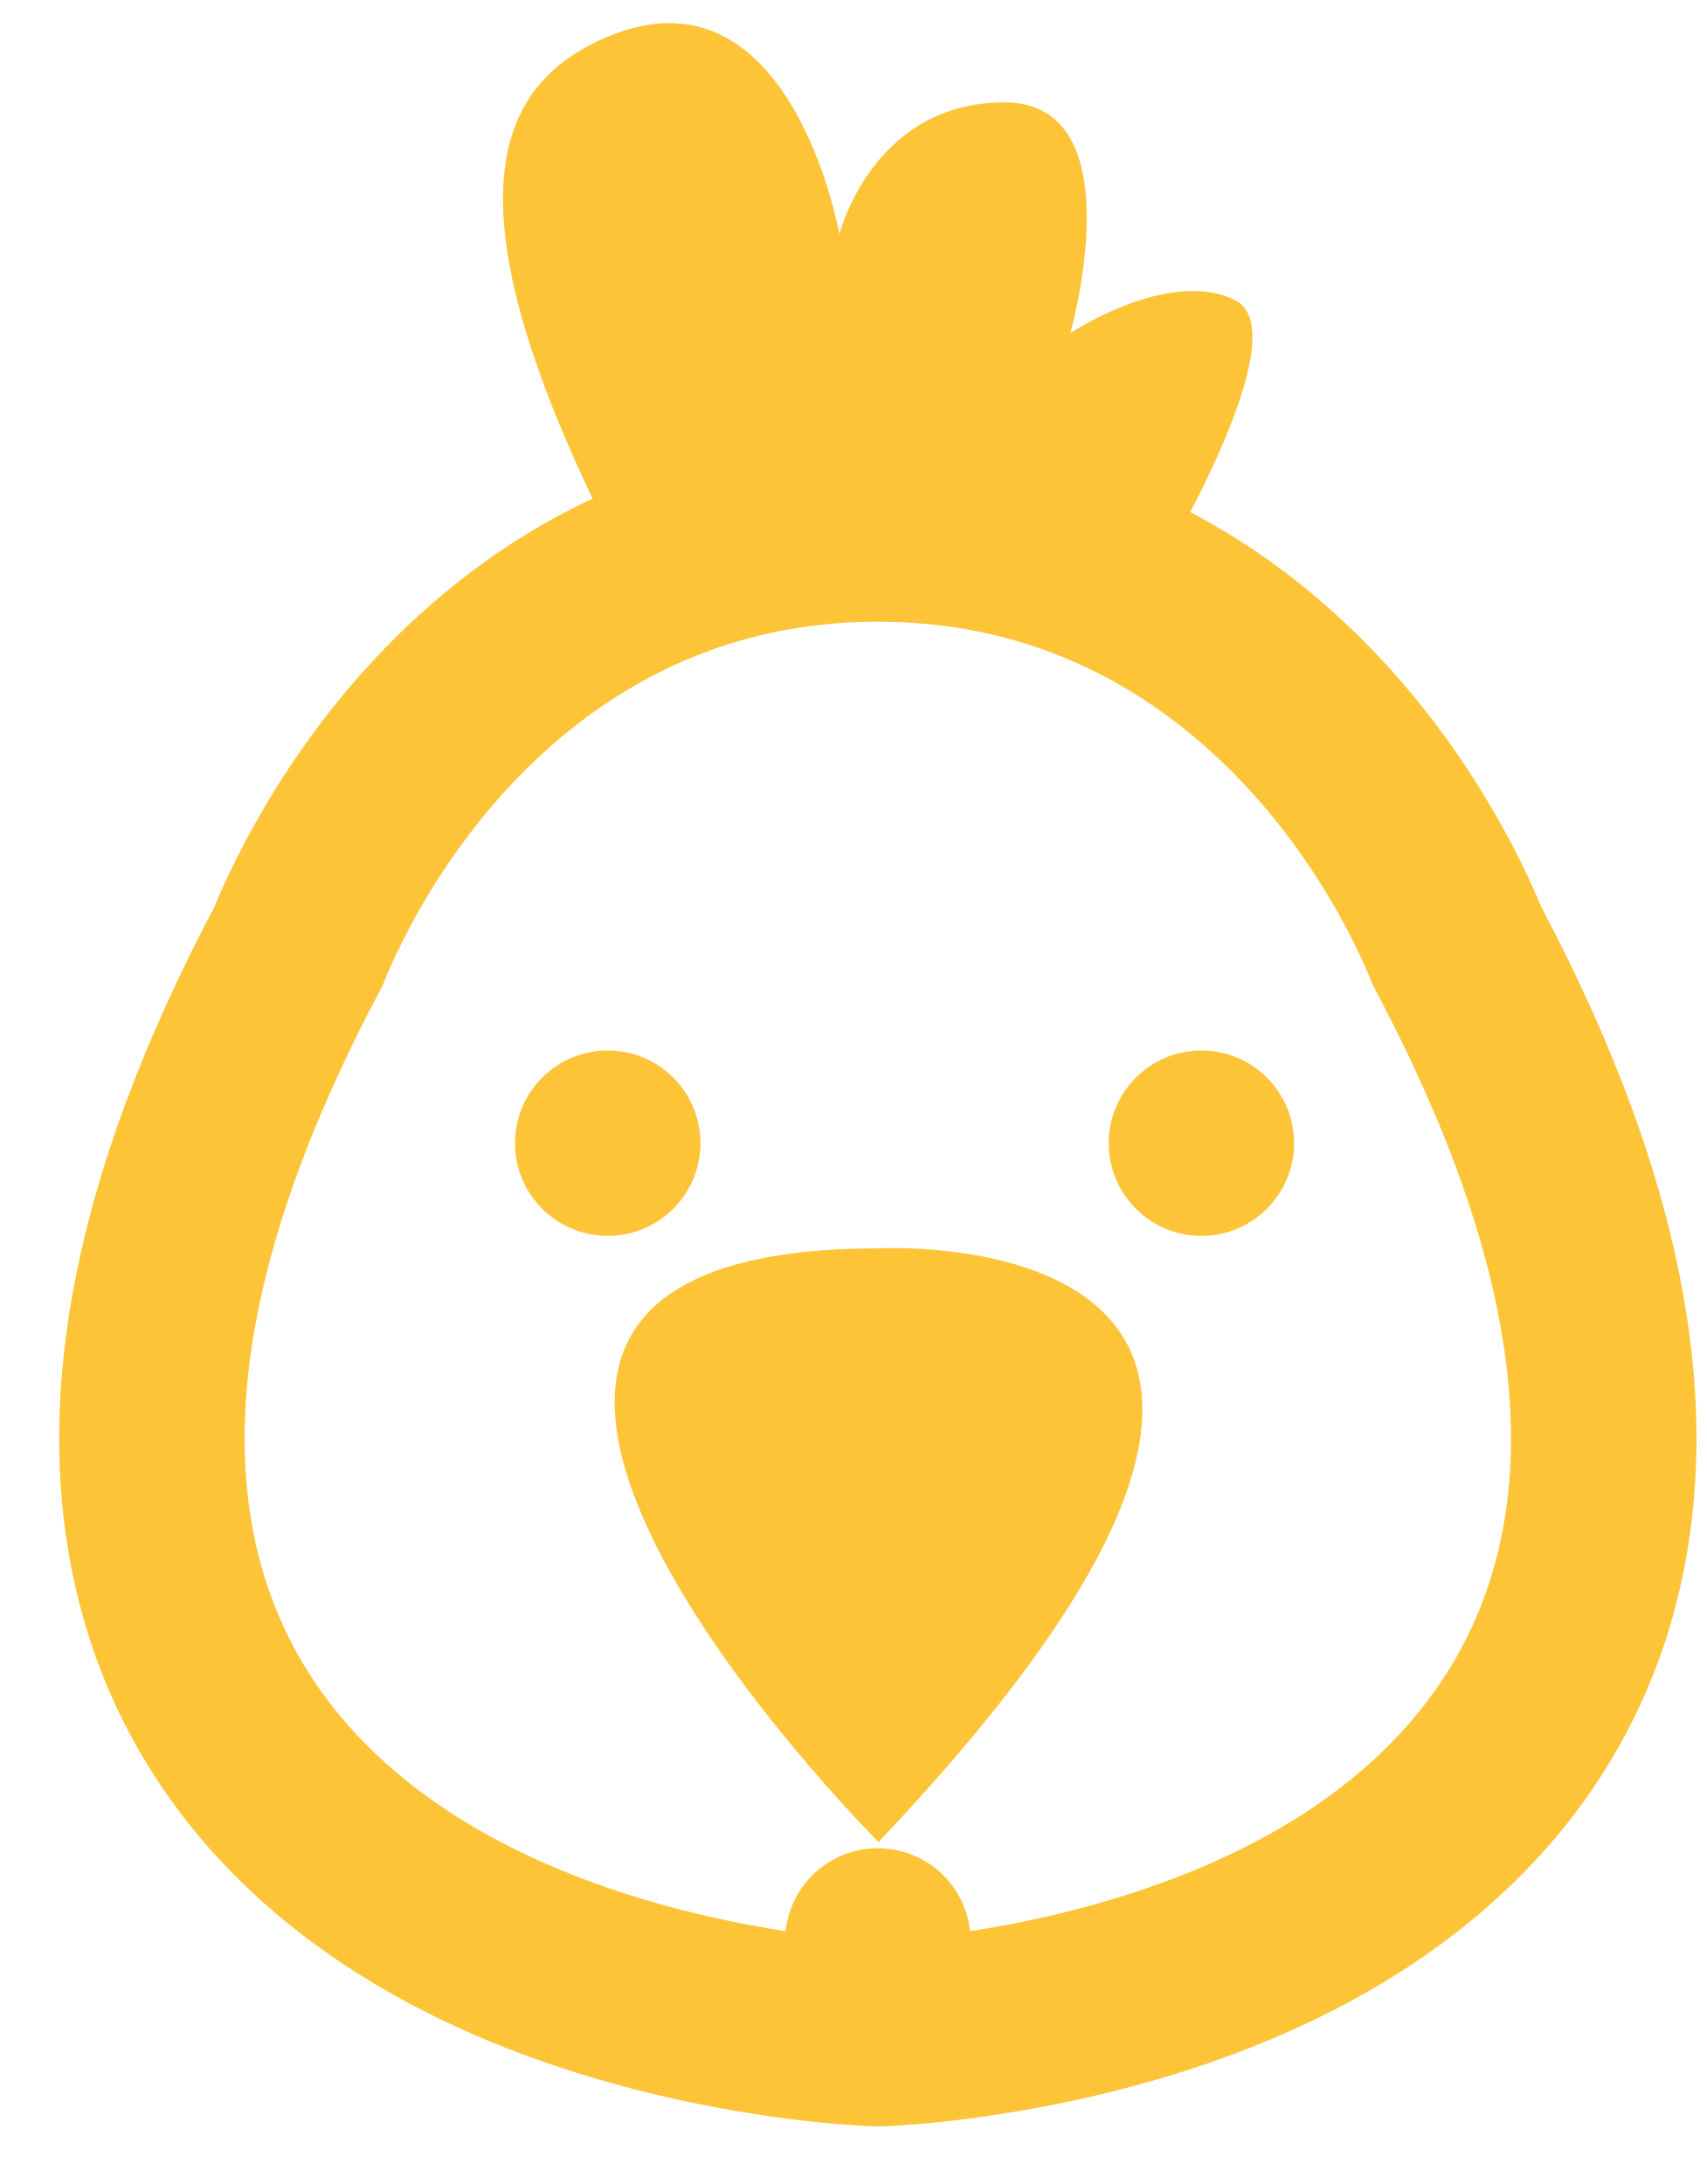
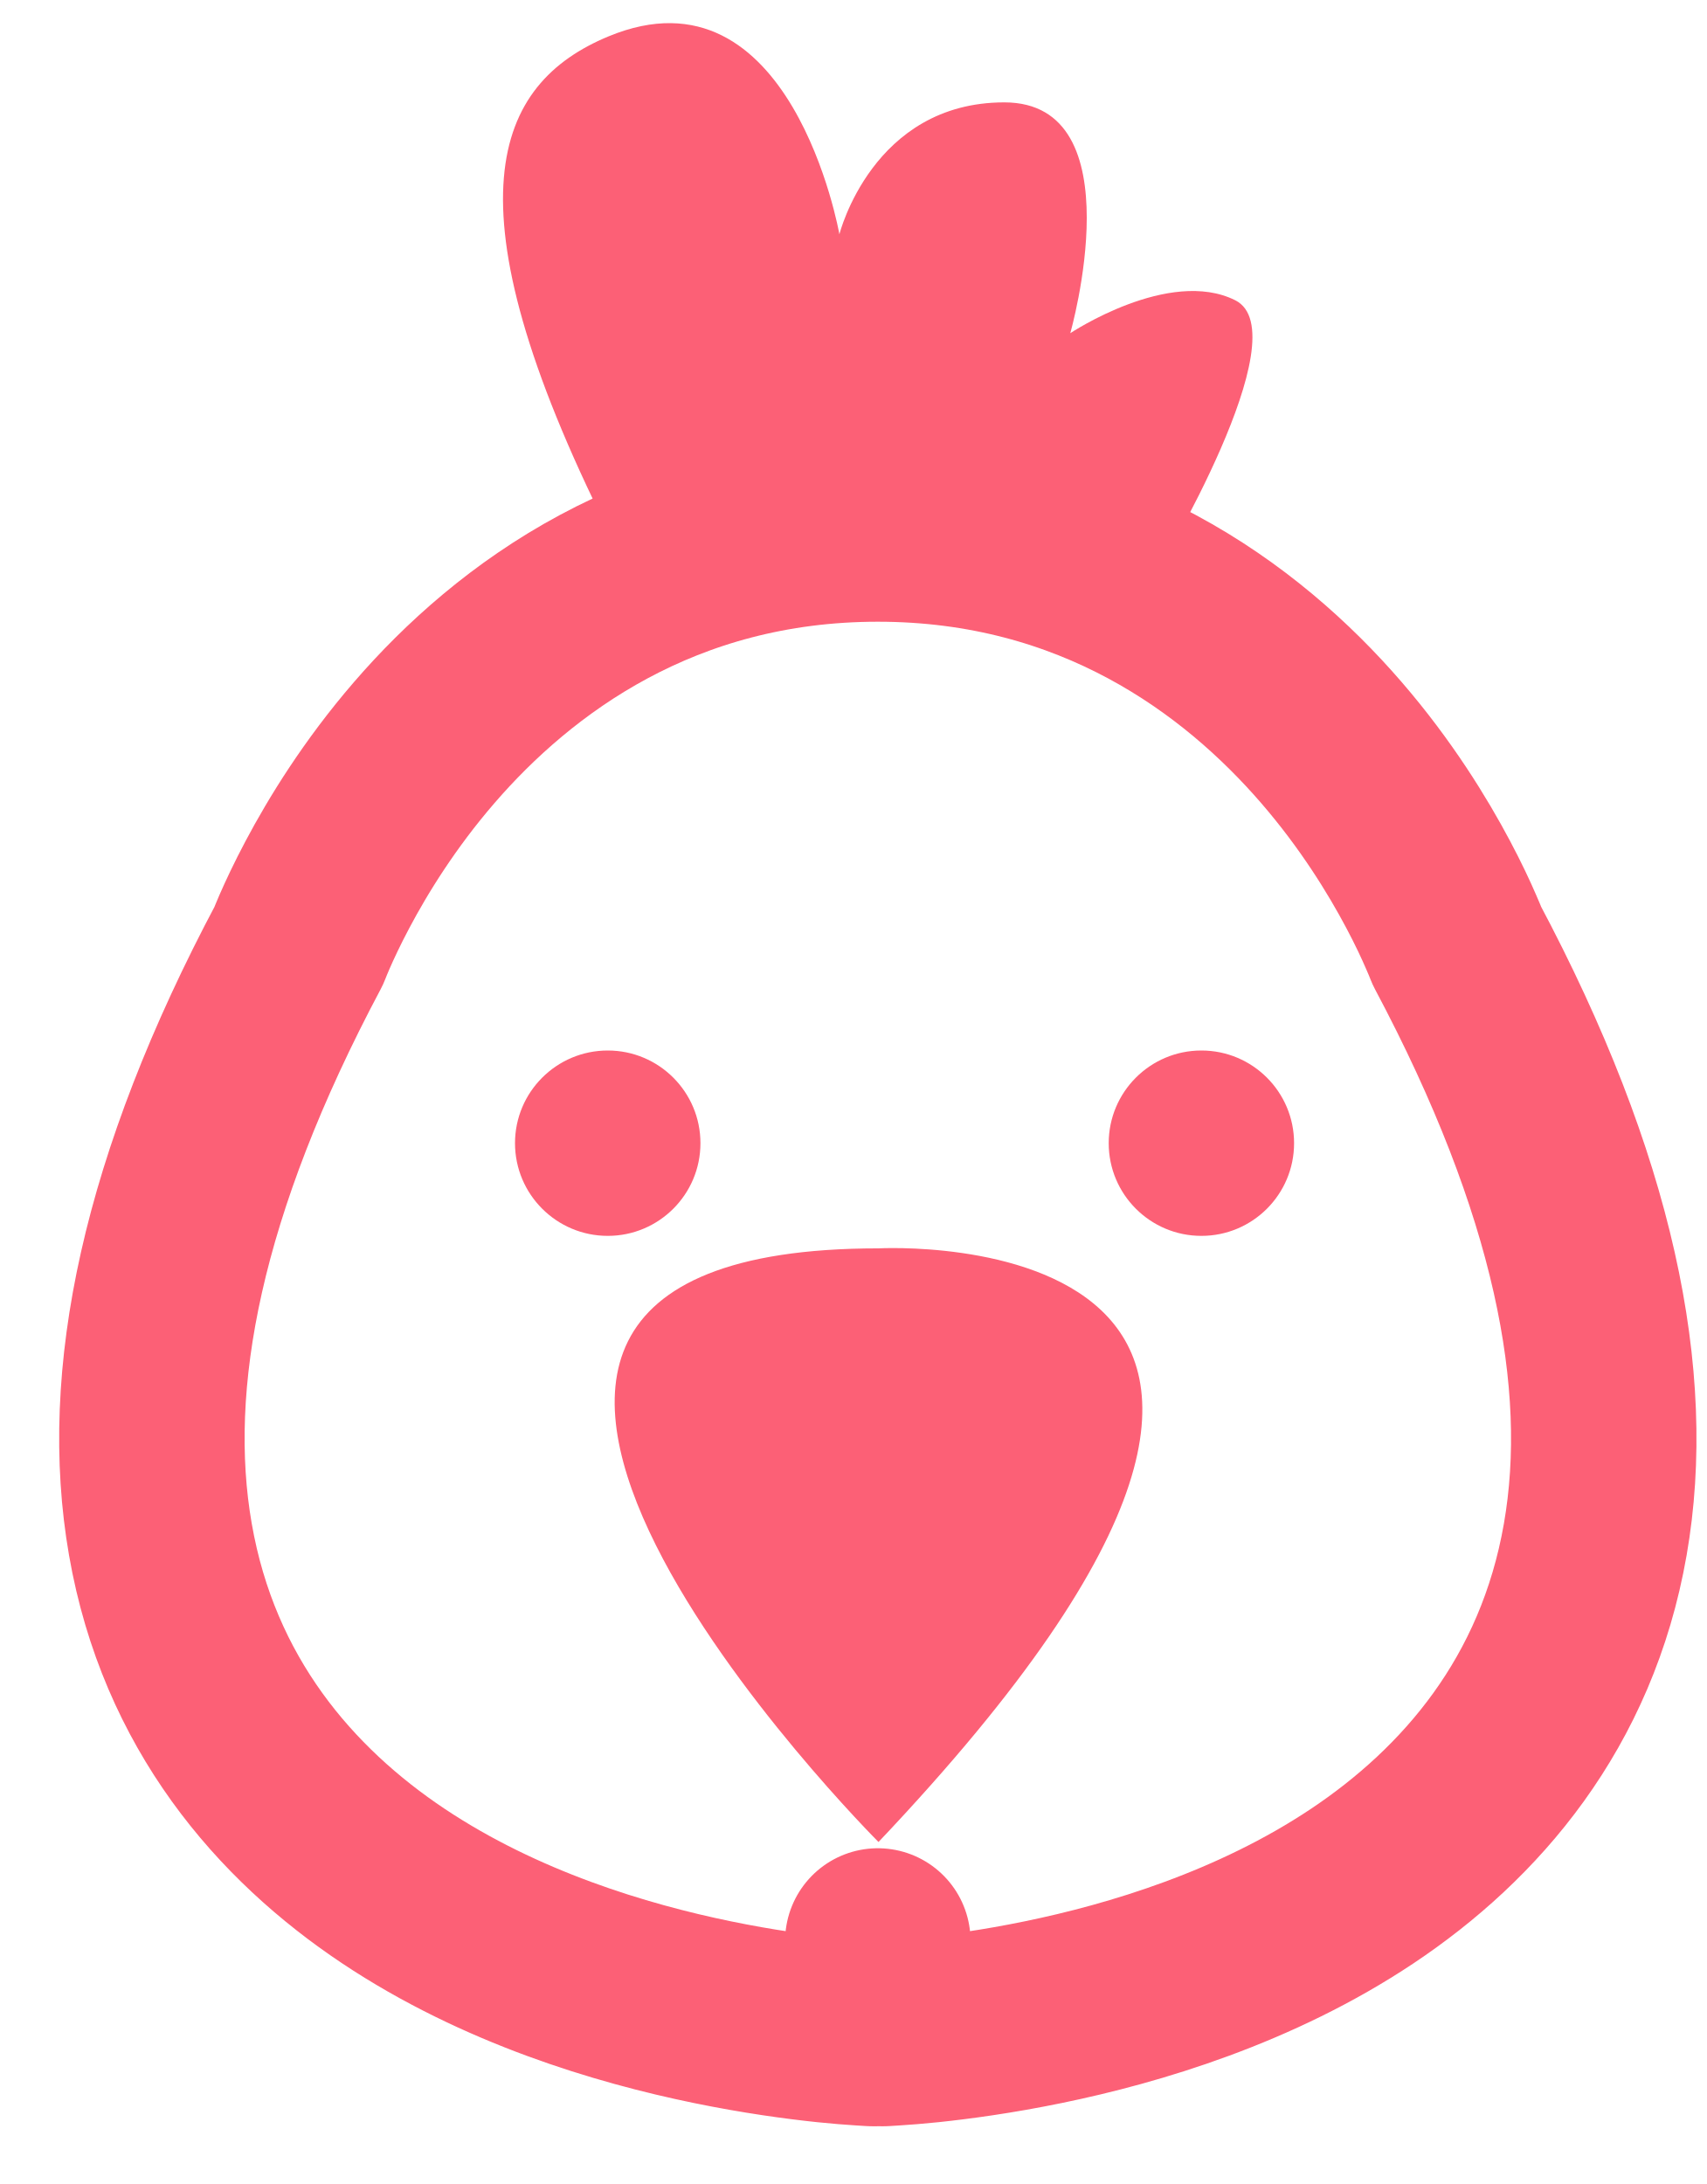
- <svg xmlns="http://www.w3.org/2000/svg" width="25" height="32" viewBox="0 0 25 32" fill="none">
-   <path d="M16.95 8.386C16.95 8.386 19.064 4.882 18.098 4.399C17.131 3.916 15.682 4.882 15.682 4.882C15.682 4.882 16.648 1.5 14.715 1.5C12.782 1.5 12.299 3.433 12.299 3.433C12.299 3.433 11.595 -0.576 8.916 0.533C7.243 1.227 6.5 2.949 8.916 7.782" fill="#FCC436" />
-   <path d="M8.905 18.108C9.655 18.108 10.263 17.5 10.263 16.75C10.263 16 9.655 15.392 8.905 15.392C8.155 15.392 7.546 16 7.546 16.75C7.546 17.5 8.155 18.108 8.905 18.108Z" fill="#FCC436" />
-   <path d="M17.603 18.108C18.353 18.108 18.961 17.5 18.961 16.75C18.961 16 18.353 15.392 17.603 15.392C16.853 15.392 16.245 16 16.245 16.75C16.245 17.5 16.853 18.108 17.603 18.108Z" fill="#FCC436" />
-   <path d="M12.872 18.291C12.872 18.291 21.57 17.808 12.872 26.989C12.872 26.989 4.174 18.291 12.872 18.291Z" fill="#FCC436" />
-   <path d="M12.862 28.439C12.907 29.796 12.908 29.796 12.909 29.796L12.91 29.796L12.915 29.796L12.928 29.796L12.97 29.794C13.004 29.792 13.052 29.789 13.112 29.785C13.232 29.778 13.401 29.764 13.611 29.743C14.029 29.699 14.613 29.621 15.288 29.482C16.62 29.208 18.395 28.678 19.958 27.636C21.547 26.576 22.956 24.955 23.374 22.556C23.782 20.216 23.208 17.357 21.347 13.858C21.327 13.807 21.299 13.738 21.262 13.655C21.187 13.481 21.076 13.242 20.925 12.958C20.626 12.394 20.164 11.639 19.508 10.88C18.19 9.354 16.032 7.751 12.862 7.751C9.692 7.751 7.534 9.354 6.216 10.88C5.56 11.639 5.098 12.394 4.799 12.958C4.648 13.242 4.537 13.481 4.461 13.655C4.425 13.738 4.397 13.807 4.377 13.858C2.516 17.357 1.942 20.216 2.35 22.556C2.768 24.955 4.177 26.576 5.766 27.636C7.329 28.678 9.104 29.208 10.436 29.482C11.111 29.621 11.695 29.699 12.113 29.743C12.323 29.764 12.492 29.778 12.612 29.785C12.672 29.789 12.72 29.792 12.754 29.794L12.796 29.796L12.809 29.796L12.813 29.796L12.815 29.796C12.816 29.796 12.817 29.796 12.862 28.439ZM12.862 28.439L12.817 29.796C12.847 29.797 12.877 29.797 12.907 29.796L12.862 28.439Z" stroke="#FCC436" stroke-width="2.717" stroke-miterlimit="10" stroke-linecap="round" stroke-linejoin="round" />
+ <svg xmlns="http://www.w3.org/2000/svg" width="25" height="32" viewBox="0 0 25 32" fill="transparent">
+   <path d="M16.95 8.386C16.95 8.386 19.064 4.882 18.098 4.399C17.131 3.916 15.682 4.882 15.682 4.882C15.682 4.882 16.648 1.5 14.715 1.5C12.782 1.5 12.299 3.433 12.299 3.433C12.299 3.433 11.595 -0.576 8.916 0.533C7.243 1.227 6.5 2.949 8.916 7.782" fill="#fc6076" />
+   <path d="M8.905 18.108C9.655 18.108 10.263 17.5 10.263 16.75C10.263 16 9.655 15.392 8.905 15.392C8.155 15.392 7.546 16 7.546 16.75C7.546 17.5 8.155 18.108 8.905 18.108Z" fill="#fc6076" />
+   <path d="M17.603 18.108C18.353 18.108 18.961 17.5 18.961 16.75C18.961 16 18.353 15.392 17.603 15.392C16.853 15.392 16.245 16 16.245 16.75C16.245 17.5 16.853 18.108 17.603 18.108Z" fill="#fc6076" />
+   <path d="M12.872 18.291C12.872 18.291 21.57 17.808 12.872 26.989C12.872 26.989 4.174 18.291 12.872 18.291Z" fill="#fc6076" />
+   <path d="M12.862 28.439C12.907 29.796 12.908 29.796 12.909 29.796L12.91 29.796L12.915 29.796L12.928 29.796L12.97 29.794C13.004 29.792 13.052 29.789 13.112 29.785C13.232 29.778 13.401 29.764 13.611 29.743C14.029 29.699 14.613 29.621 15.288 29.482C16.62 29.208 18.395 28.678 19.958 27.636C21.547 26.576 22.956 24.955 23.374 22.556C23.782 20.216 23.208 17.357 21.347 13.858C21.327 13.807 21.299 13.738 21.262 13.655C21.187 13.481 21.076 13.242 20.925 12.958C20.626 12.394 20.164 11.639 19.508 10.88C18.19 9.354 16.032 7.751 12.862 7.751C9.692 7.751 7.534 9.354 6.216 10.88C5.56 11.639 5.098 12.394 4.799 12.958C4.648 13.242 4.537 13.481 4.461 13.655C4.425 13.738 4.397 13.807 4.377 13.858C2.516 17.357 1.942 20.216 2.35 22.556C2.768 24.955 4.177 26.576 5.766 27.636C7.329 28.678 9.104 29.208 10.436 29.482C11.111 29.621 11.695 29.699 12.113 29.743C12.323 29.764 12.492 29.778 12.612 29.785C12.672 29.789 12.72 29.792 12.754 29.794L12.796 29.796L12.809 29.796L12.813 29.796L12.815 29.796C12.816 29.796 12.817 29.796 12.862 28.439ZM12.862 28.439L12.817 29.796C12.847 29.797 12.877 29.797 12.907 29.796L12.862 28.439Z" stroke="#fc6076" stroke-width="2.717" stroke-miterlimit="10" stroke-linecap="round" stroke-linejoin="round" />
</svg>
